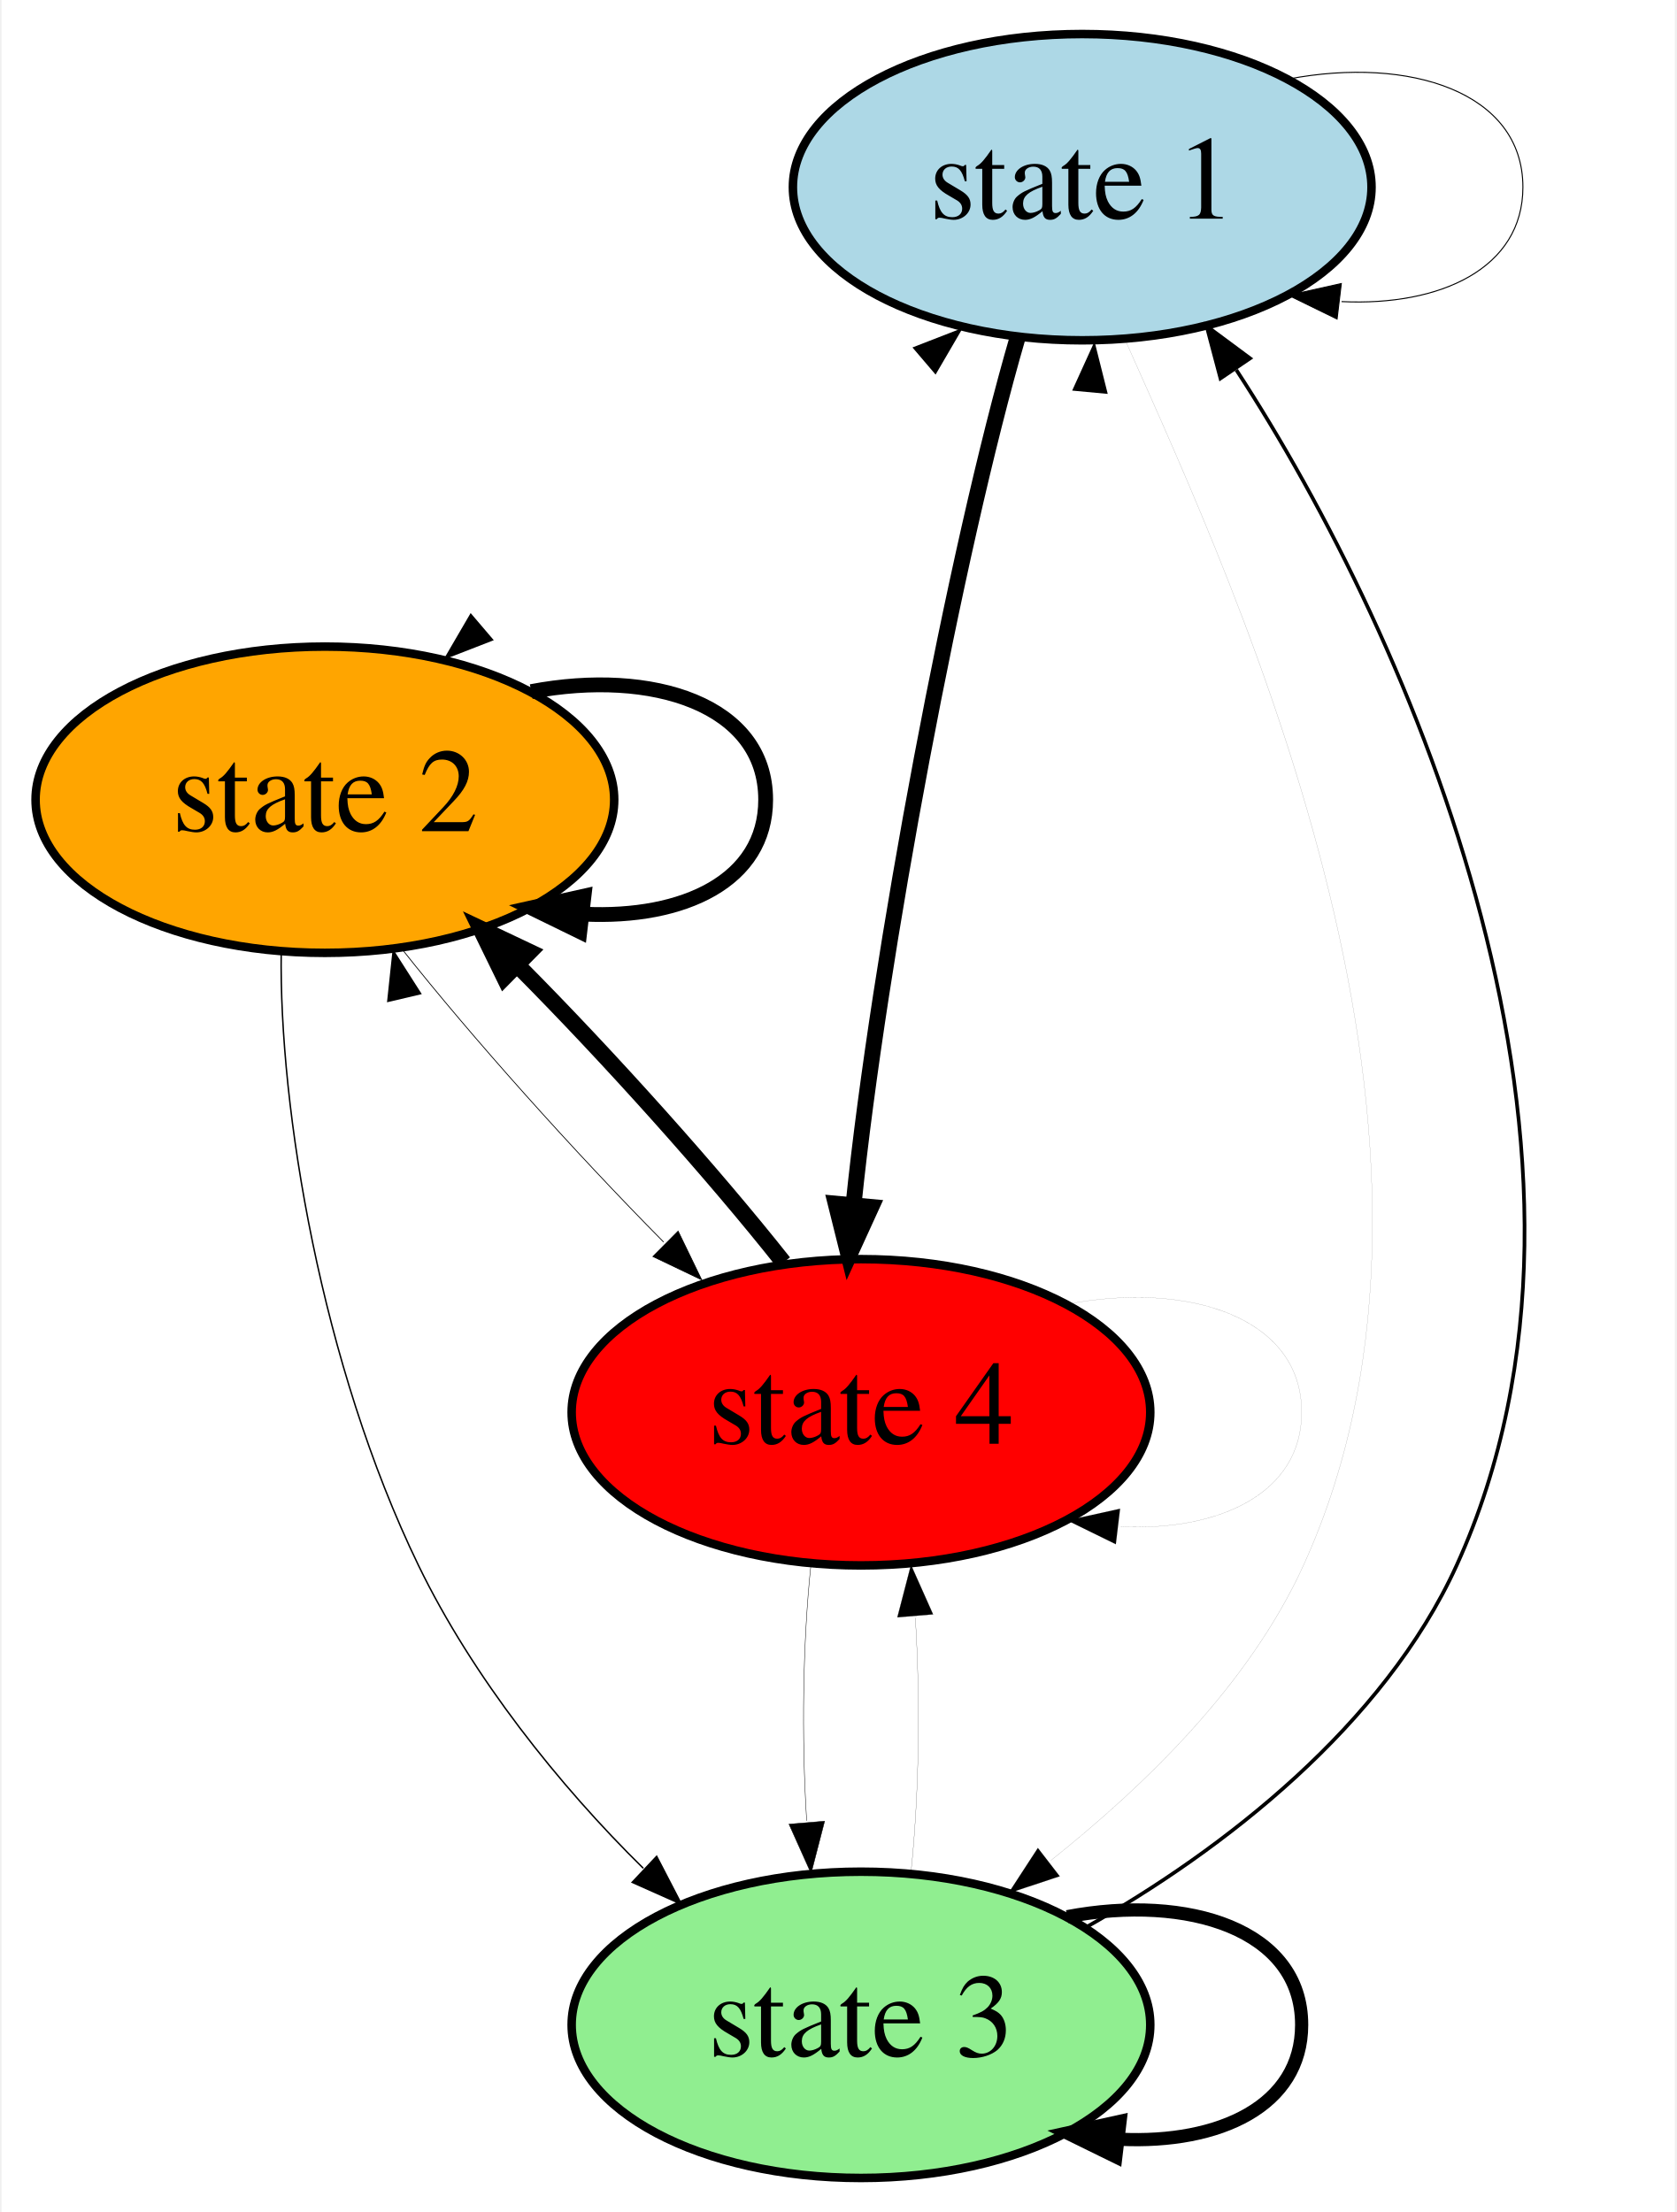
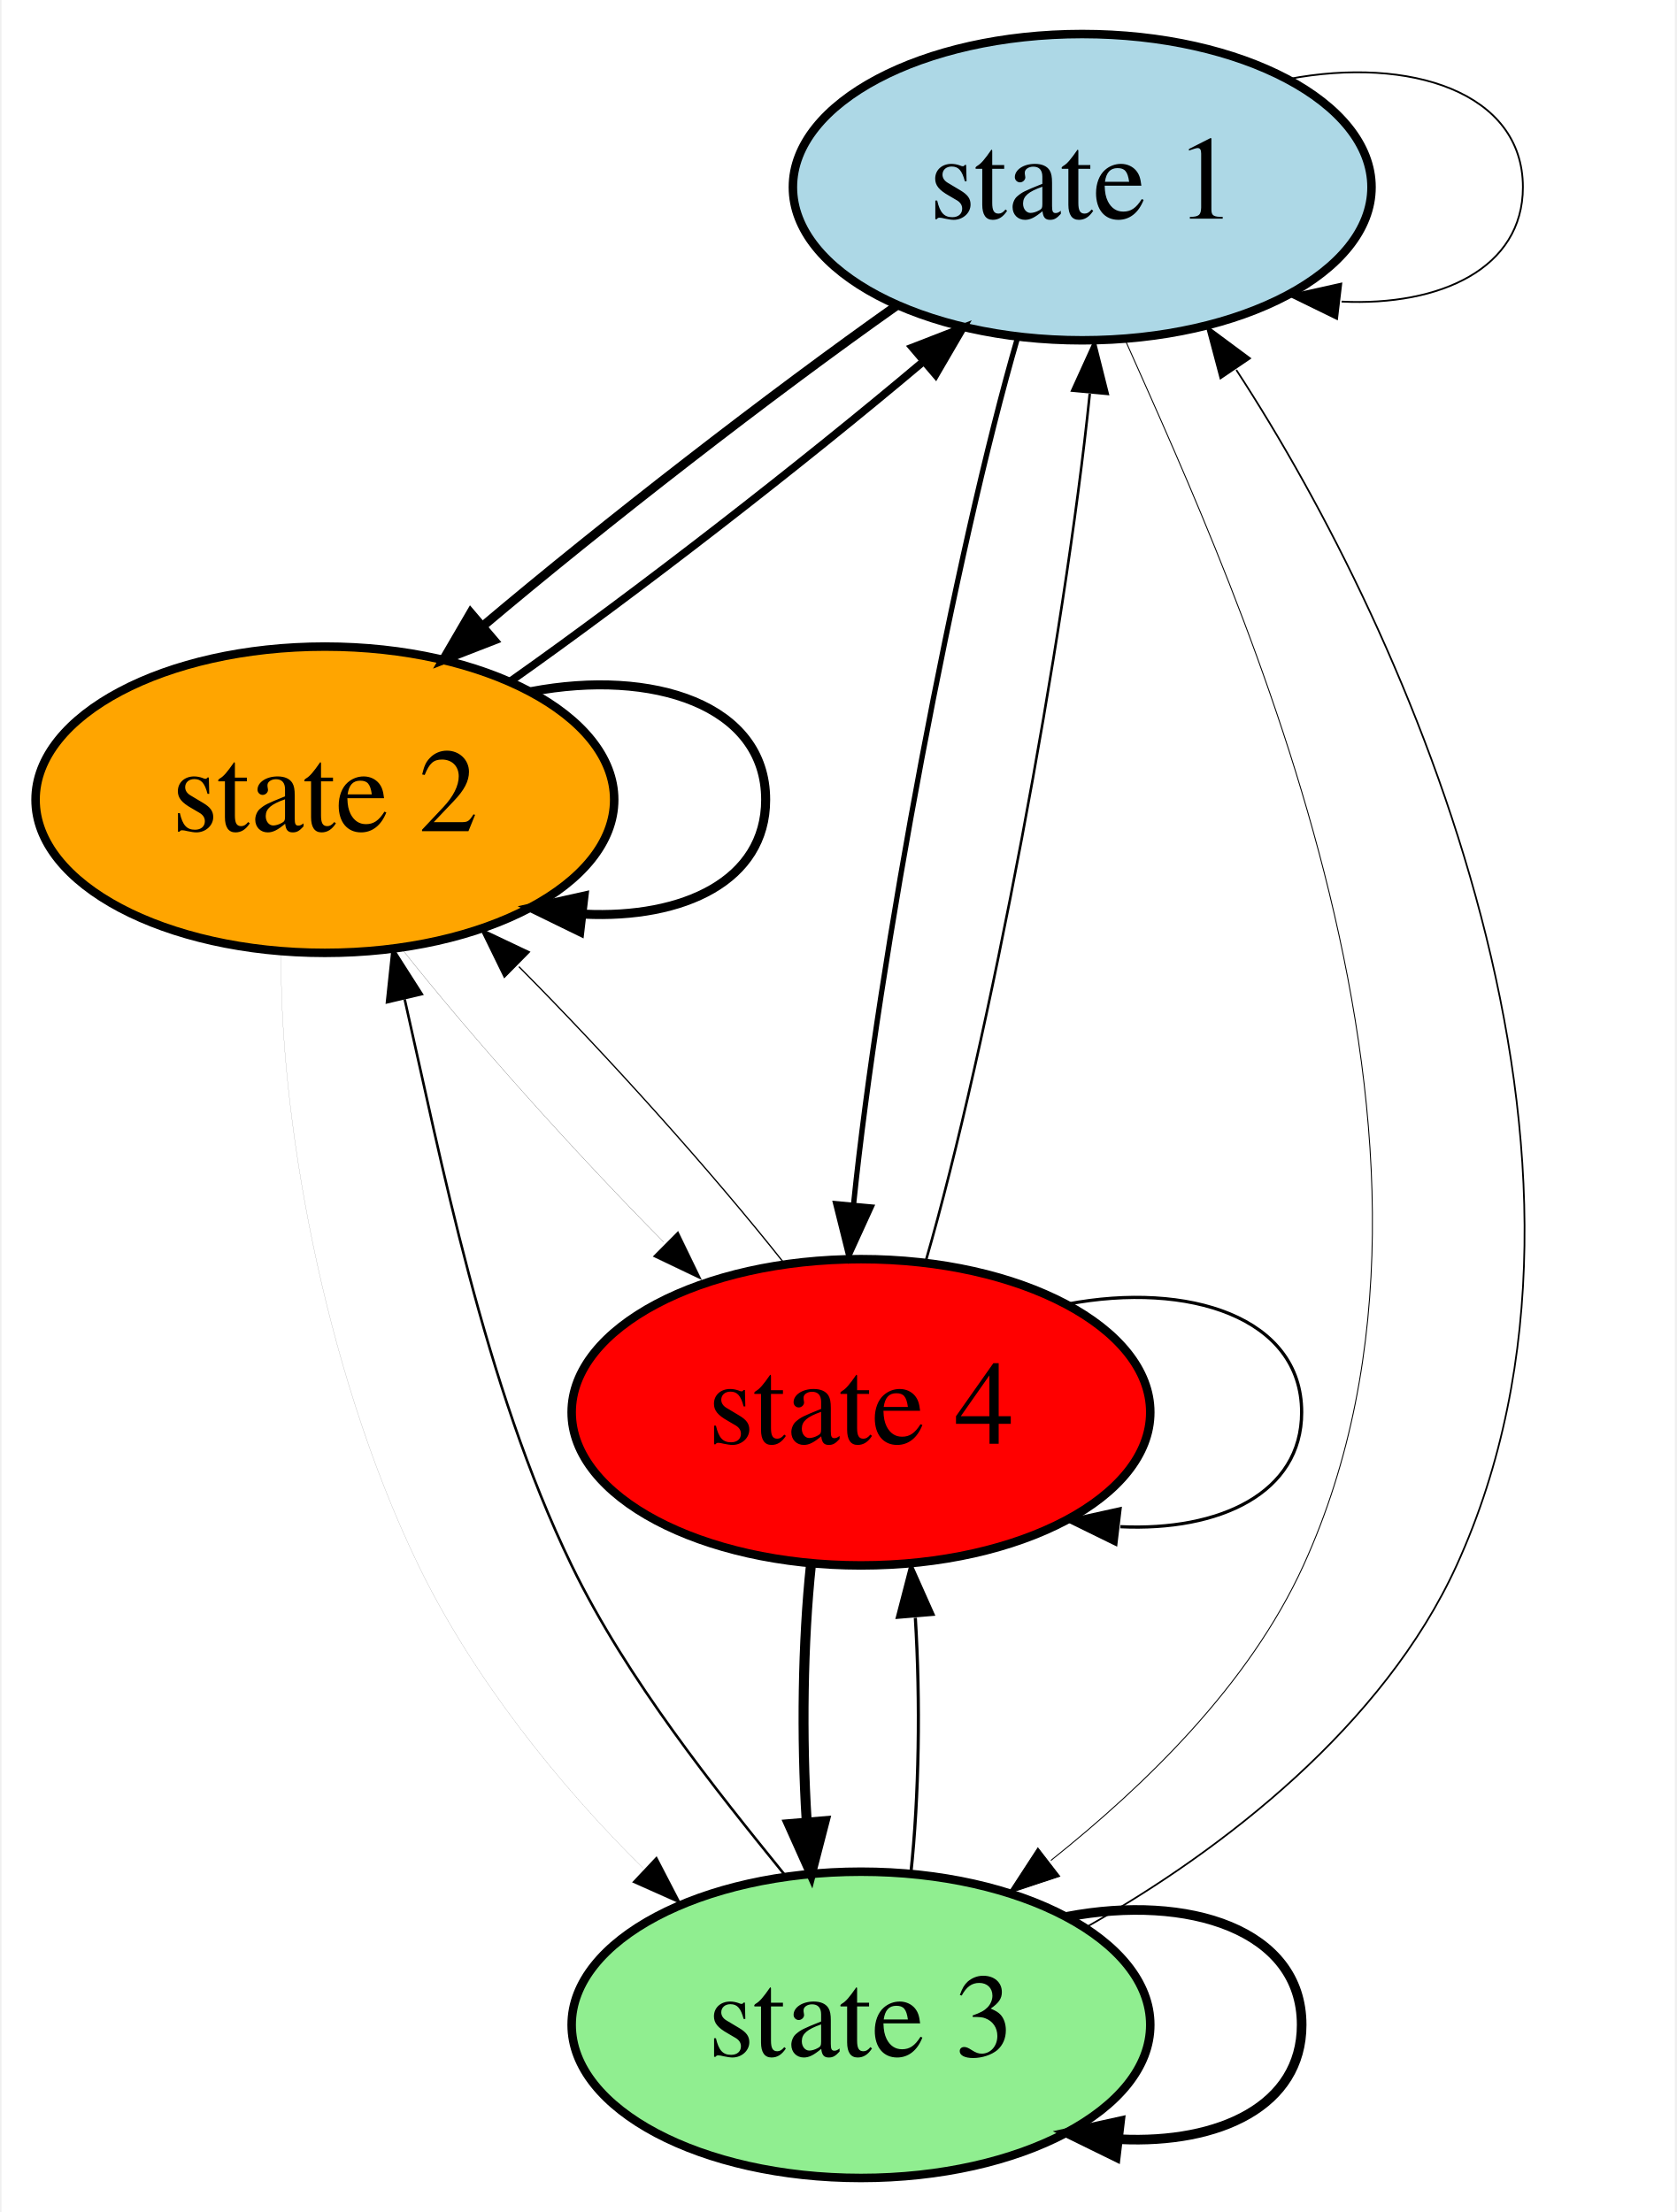
<svg xmlns="http://www.w3.org/2000/svg" width="197pt" height="260pt" viewBox="0.00 0.00 196.64 260.00">
  <g id="graph0" class="graph" transform="scale(1 1) rotate(0) translate(4 256)">
    <polygon fill="white" stroke="transparent" points="-4,4 -4,-256 192.64,-256 192.64,4 -4,4" />
    <g id="node1" class="node">
      <ellipse fill="lightblue" stroke="black" cx="123" cy="-234" rx="34" ry="18" />
      <text text-anchor="middle" x="123" y="-230.3" font-family="Times,serif" font-size="14.00">state 1</text>
    </g>
    <g id="edge1" class="edge">
-       <path fill="none" stroke="black" stroke-width="0.12" d="M147.24,-246.71C161.47,-249.42 174.79,-245.18 174.79,-234 174.79,-224.48 165.13,-219.99 153.48,-220.55" />
-       <polygon fill="black" stroke="black" stroke-width="0.12" points="152.95,-218.5 147.24,-221.29 153.45,-222.67 152.95,-218.5" />
+       <path fill="none" stroke="black" stroke-width="0.21" d="M147.24,-246.71C161.47,-249.42 174.79,-245.18 174.79,-234 174.79,-224.48 165.13,-219.99 153.48,-220.55" />
+       <polygon fill="black" stroke="black" stroke-width="0.21" points="152.95,-218.5 147.24,-221.29 153.45,-222.67 152.95,-218.5" />
    </g>
    <g id="node2" class="node">
      <ellipse fill="orange" stroke="black" cx="34" cy="-162" rx="34" ry="18" />
      <text text-anchor="middle" x="34" y="-158.3" font-family="Times,serif" font-size="14.00">state 2</text>
    </g>
    <g id="edge2" class="edge">
-       <path fill="none" stroke="black" stroke-width="0" d="M101.31,-220.16C86.33,-209.59 66.82,-194.45 52.55,-182.4" />
-       <polygon fill="black" stroke="black" stroke-width="0" points="53.85,-180.75 47.93,-178.45 51.13,-183.94 53.85,-180.75" />
+       <path fill="none" stroke="black" stroke-width="1.06" d="M101.31,-220.16C86.33,-209.59 66.82,-194.45 52.55,-182.4" />
+       <polygon fill="black" stroke="black" stroke-width="1.06" points="53.85,-180.75 47.93,-178.45 51.13,-183.94 53.85,-180.75" />
    </g>
    <g id="node3" class="node">
      <ellipse fill="lightgreen" stroke="black" cx="97" cy="-18" rx="34" ry="18" />
      <text text-anchor="middle" x="97" y="-14.3" font-family="Times,serif" font-size="14.00">state 3</text>
    </g>
    <g id="edge3" class="edge">
-       <path fill="none" stroke="black" stroke-width="0.01" d="M128.16,-215.8C141.66,-185.5 171.42,-121.19 149,-72 142.59,-57.94 130.4,-46.17 119.32,-37.32" />
-       <polygon fill="black" stroke="black" stroke-width="0.01" points="120.36,-35.46 114.32,-33.46 117.79,-38.79 120.36,-35.46" />
+       <path fill="none" stroke="black" stroke-width="0.11" d="M128.16,-215.8C141.66,-185.5 171.42,-121.19 149,-72 142.59,-57.94 130.4,-46.17 119.32,-37.32" />
+       <polygon fill="black" stroke="black" stroke-width="0.11" points="120.36,-35.46 114.32,-33.46 117.79,-38.79 120.36,-35.46" />
    </g>
    <g id="node4" class="node">
      <ellipse fill="red" stroke="black" cx="97" cy="-90" rx="34" ry="18" />
      <text text-anchor="middle" x="97" y="-86.3" font-family="Times,serif" font-size="14.00">state 4</text>
    </g>
    <g id="edge4" class="edge">
-       <path fill="none" stroke="black" stroke-width="1.87" d="M115.44,-216.43C108.1,-191.27 99.1,-143.3 96.14,-114.53" />
-       <polygon fill="black" stroke="black" stroke-width="1.87" points="98.21,-114.13 95.57,-108.35 94.03,-114.52 98.21,-114.13" />
+       <path fill="none" stroke="black" stroke-width="0.62" d="M115.44,-216.43C108.1,-191.27 99.1,-143.3 96.14,-114.53" />
+       <polygon fill="black" stroke="black" stroke-width="0.62" points="98.21,-114.13 95.57,-108.35 94.03,-114.52 98.21,-114.13" />
    </g>
    <g id="edge5" class="edge">
-       <path fill="none" stroke="black" stroke-width="0" d="M55.79,-175.91C70.73,-186.45 90.13,-201.52 104.35,-213.52" />
-       <polygon fill="black" stroke="black" stroke-width="0" points="103.05,-215.16 108.97,-217.46 105.77,-211.97 103.05,-215.16" />
+       <path fill="none" stroke="black" stroke-width="0.91" d="M55.79,-175.91C70.73,-186.45 90.13,-201.52 104.35,-213.52" />
+       <polygon fill="black" stroke="black" stroke-width="0.91" points="103.05,-215.16 108.97,-217.46 105.77,-211.97 103.05,-215.16" />
    </g>
    <g id="edge6" class="edge">
-       <path fill="none" stroke="black" stroke-width="1.74" d="M58.25,-174.71C72.48,-177.42 85.8,-173.18 85.8,-162 85.8,-152.48 76.14,-147.99 64.48,-148.55" />
-       <polygon fill="black" stroke="black" stroke-width="1.74" points="63.96,-146.5 58.25,-149.29 64.45,-150.67 63.96,-146.5" />
+       <path fill="none" stroke="black" stroke-width="1.06" d="M58.25,-174.71C72.48,-177.42 85.8,-173.18 85.8,-162 85.8,-152.48 76.14,-147.99 64.48,-148.55" />
+       <polygon fill="black" stroke="black" stroke-width="1.06" points="63.96,-146.5 58.25,-149.29 64.45,-150.67 63.96,-146.5" />
    </g>
    <g id="edge7" class="edge">
-       <path fill="none" stroke="black" stroke-width="0.17" d="M28.87,-144.17C28.59,-125.69 33.6,-95.51 45,-72 51.36,-58.87 61.55,-46.11 71.42,-36.4" />
-       <polygon fill="black" stroke="black" stroke-width="0.17" points="72.99,-37.81 75.92,-32.16 70.11,-34.75 72.99,-37.81" />
+       <path fill="none" stroke="black" stroke-width="0.01" d="M28.87,-144.17C28.59,-125.69 33.6,-95.51 45,-72 51.36,-58.87 61.55,-46.11 71.42,-36.4" />
+       <polygon fill="black" stroke="black" stroke-width="0.01" points="72.99,-37.81 75.92,-32.16 70.11,-34.75 72.99,-37.81" />
    </g>
    <g id="edge8" class="edge">
-       <path fill="none" stroke="black" stroke-width="0.09" d="M43.09,-144.41C51.26,-134.08 63.17,-120.76 73.81,-110.01" />
-       <polygon fill="black" stroke="black" stroke-width="0.09" points="75.51,-111.29 78.28,-105.57 72.55,-108.31 75.51,-111.29" />
+       <path fill="none" stroke="black" stroke-width="0.02" d="M43.09,-144.41C51.26,-134.08 63.17,-120.76 73.81,-110.01" />
+       <polygon fill="black" stroke="black" stroke-width="0.02" points="75.51,-111.29 78.28,-105.57 72.55,-108.31 75.51,-111.29" />
    </g>
    <g id="edge9" class="edge">
-       <path fill="none" stroke="black" stroke-width="0.43" d="M123.4,-29.44C139.6,-38.55 158.44,-53.23 167,-72 188.64,-119.49 161.66,-181.06 141.11,-212.52" />
-       <polygon fill="black" stroke="black" stroke-width="0.43" points="139.25,-211.52 137.62,-217.67 142.73,-213.88 139.25,-211.52" />
+       <path fill="none" stroke="black" stroke-width="0.2" d="M123.4,-29.44C139.6,-38.55 158.44,-53.23 167,-72 188.64,-119.49 161.66,-181.06 141.11,-212.52" />
+       <polygon fill="black" stroke="black" stroke-width="0.2" points="139.25,-211.52 137.62,-217.67 142.73,-213.88 139.25,-211.52" />
    </g>
    <g id="edge10" class="edge">
-       <path fill="none" stroke="black" stroke-width="0" d="M87.96,-35.73C80.03,-45.52 69.51,-58.56 63,-72 52.7,-93.25 47.61,-119.95 43.38,-138.53" />
-       <polygon fill="black" stroke="black" stroke-width="0" points="41.3,-138.19 41.97,-144.51 45.39,-139.15 41.3,-138.19" />
+       <path fill="none" stroke="black" stroke-width="0.3" d="M87.96,-35.73C80.03,-45.52 69.51,-58.56 63,-72 52.7,-93.25 47.61,-119.95 43.38,-138.53" />
+       <polygon fill="black" stroke="black" stroke-width="0.3" points="41.3,-138.19 41.97,-144.51 45.39,-139.15 41.3,-138.19" />
    </g>
    <g id="edge11" class="edge">
-       <path fill="none" stroke="black" stroke-width="1.55" d="M121.24,-30.71C135.47,-33.42 148.79,-29.18 148.79,-18 148.79,-8.48 139.13,-3.99 127.48,-4.55" />
-       <polygon fill="black" stroke="black" stroke-width="1.55" points="126.95,-2.49 121.24,-5.29 127.45,-6.66 126.95,-2.49" />
+       <path fill="none" stroke="black" stroke-width="1.13" d="M121.24,-30.71C135.47,-33.42 148.79,-29.18 148.79,-18 148.79,-8.48 139.13,-3.99 127.48,-4.55" />
+       <polygon fill="black" stroke="black" stroke-width="1.13" points="126.95,-2.49 121.24,-5.29 127.45,-6.66 126.95,-2.49" />
    </g>
    <g id="edge12" class="edge">
-       <path fill="none" stroke="black" stroke-width="0.02" d="M102.86,-35.79C103.83,-44.79 104,-56.02 103.39,-65.84" />
-       <polygon fill="black" stroke="black" stroke-width="0.02" points="101.28,-65.9 102.88,-72.06 105.47,-66.25 101.28,-65.9" />
+       <path fill="none" stroke="black" stroke-width="0.37" d="M102.86,-35.79C103.83,-44.79 104,-56.02 103.39,-65.84" />
+       <polygon fill="black" stroke="black" stroke-width="0.37" points="101.28,-65.9 102.88,-72.06 105.47,-66.25 101.28,-65.9" />
    </g>
    <g id="edge13" class="edge">
-       <path fill="none" stroke="black" stroke-width="0" d="M104.61,-107.75C111.96,-133.03 120.95,-181.04 123.89,-209.72" />
-       <polygon fill="black" stroke="black" stroke-width="0" points="121.82,-210.09 124.45,-215.87 126,-209.7 121.82,-210.09" />
+       <path fill="none" stroke="black" stroke-width="0.3" d="M104.61,-107.75C111.96,-133.03 120.95,-181.04 123.89,-209.72" />
+       <polygon fill="black" stroke="black" stroke-width="0.3" points="121.82,-210.09 124.45,-215.87 126,-209.7 121.82,-210.09" />
    </g>
    <g id="edge14" class="edge">
-       <path fill="none" stroke="black" stroke-width="1.93" d="M87.9,-107.61C79.63,-118.06 67.54,-131.57 56.8,-142.38" />
-       <polygon fill="black" stroke="black" stroke-width="1.93" points="55.09,-141.12 52.3,-146.83 58.04,-144.11 55.09,-141.12" />
+       <path fill="none" stroke="black" stroke-width="0.15" d="M87.9,-107.61C79.63,-118.06 67.54,-131.57 56.8,-142.38" />
+       <polygon fill="black" stroke="black" stroke-width="0.15" points="55.09,-141.12 52.3,-146.83 58.04,-144.11 55.09,-141.12" />
    </g>
    <g id="edge15" class="edge">
-       <path fill="none" stroke="black" stroke-width="0.05" d="M91.12,-72.06C90.16,-63.03 90,-51.79 90.62,-41.99" />
-       <polygon fill="black" stroke="black" stroke-width="0.05" points="92.73,-41.94 91.14,-35.79 88.54,-41.59 92.73,-41.94" />
+       <path fill="none" stroke="black" stroke-width="1.17" d="M91.12,-72.06C90.16,-63.03 90,-51.79 90.62,-41.99" />
+       <polygon fill="black" stroke="black" stroke-width="1.17" points="92.73,-41.94 91.14,-35.79 88.54,-41.59 92.73,-41.94" />
    </g>
    <g id="edge16" class="edge">
-       <path fill="none" stroke="black" stroke-width="0.01" d="M121.24,-102.71C135.47,-105.42 148.79,-101.18 148.79,-90 148.79,-80.48 139.13,-76 127.48,-76.55" />
-       <polygon fill="black" stroke="black" stroke-width="0.01" points="126.95,-74.49 121.24,-77.29 127.45,-78.66 126.95,-74.49" />
+       <path fill="none" stroke="black" stroke-width="0.38" d="M121.24,-102.71C135.47,-105.42 148.79,-101.18 148.79,-90 148.79,-80.48 139.13,-76 127.48,-76.55" />
+       <polygon fill="black" stroke="black" stroke-width="0.38" points="126.95,-74.49 121.24,-77.29 127.45,-78.66 126.95,-74.49" />
    </g>
  </g>
</svg>
